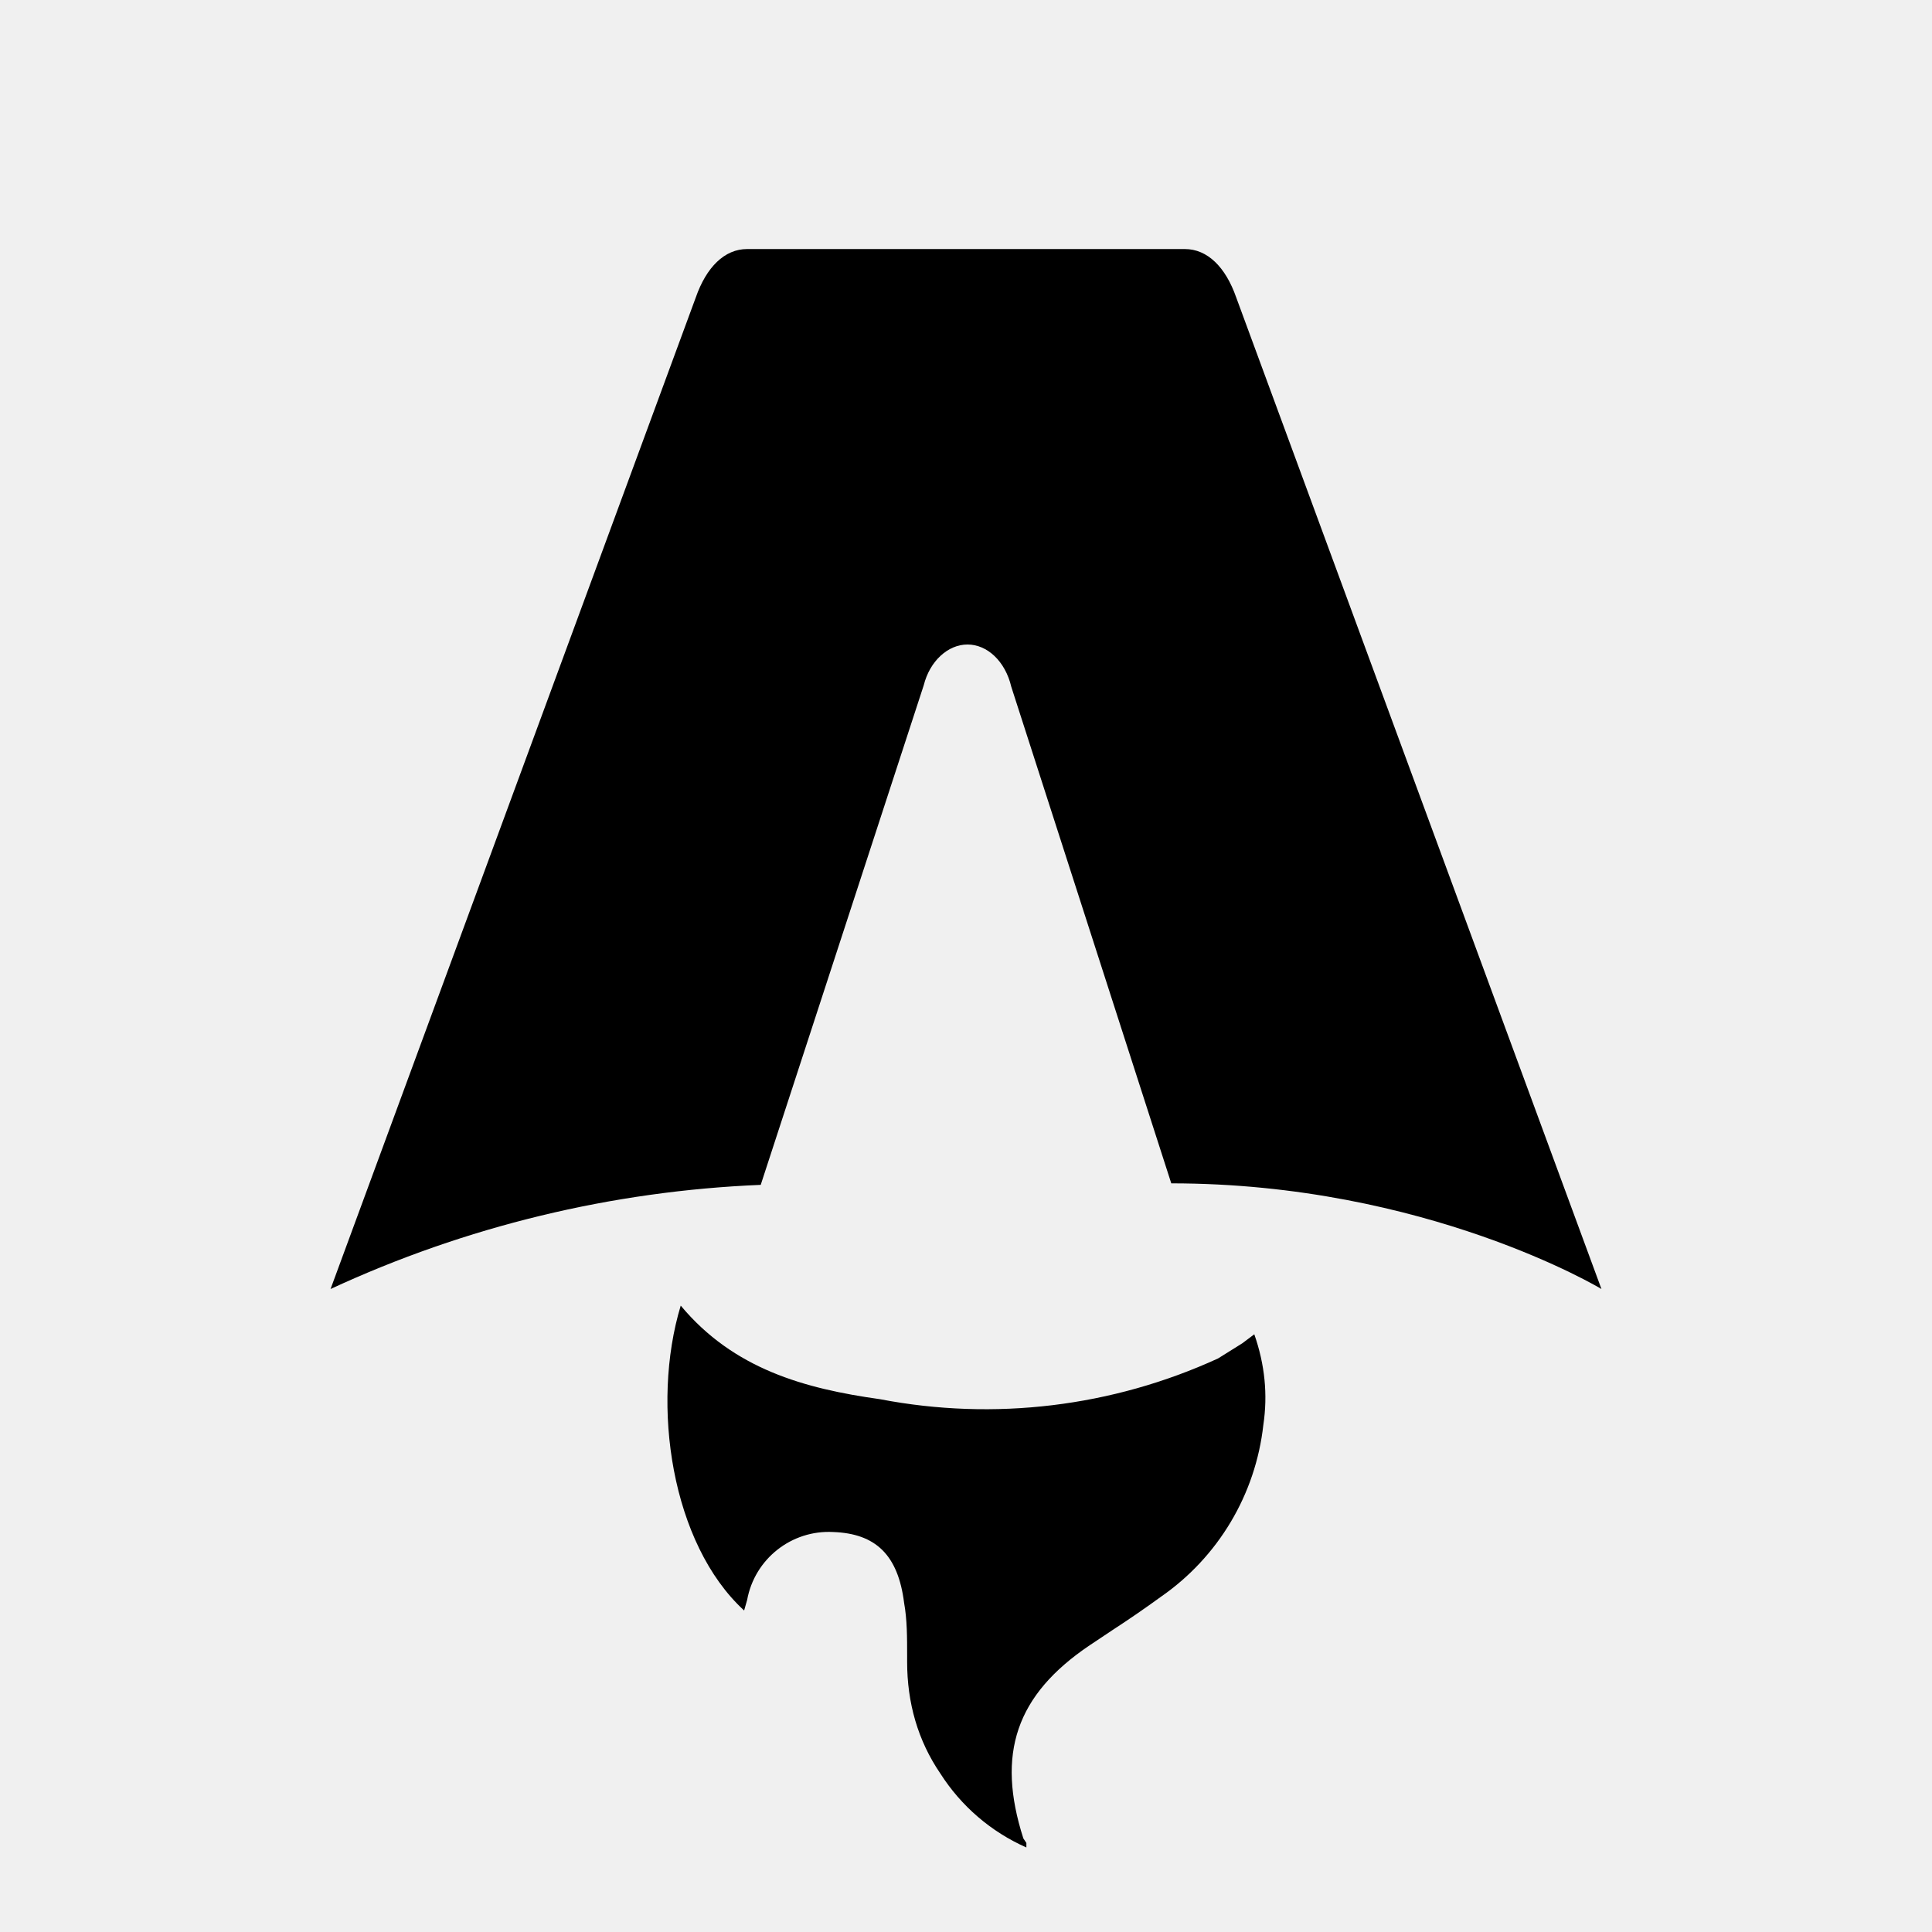
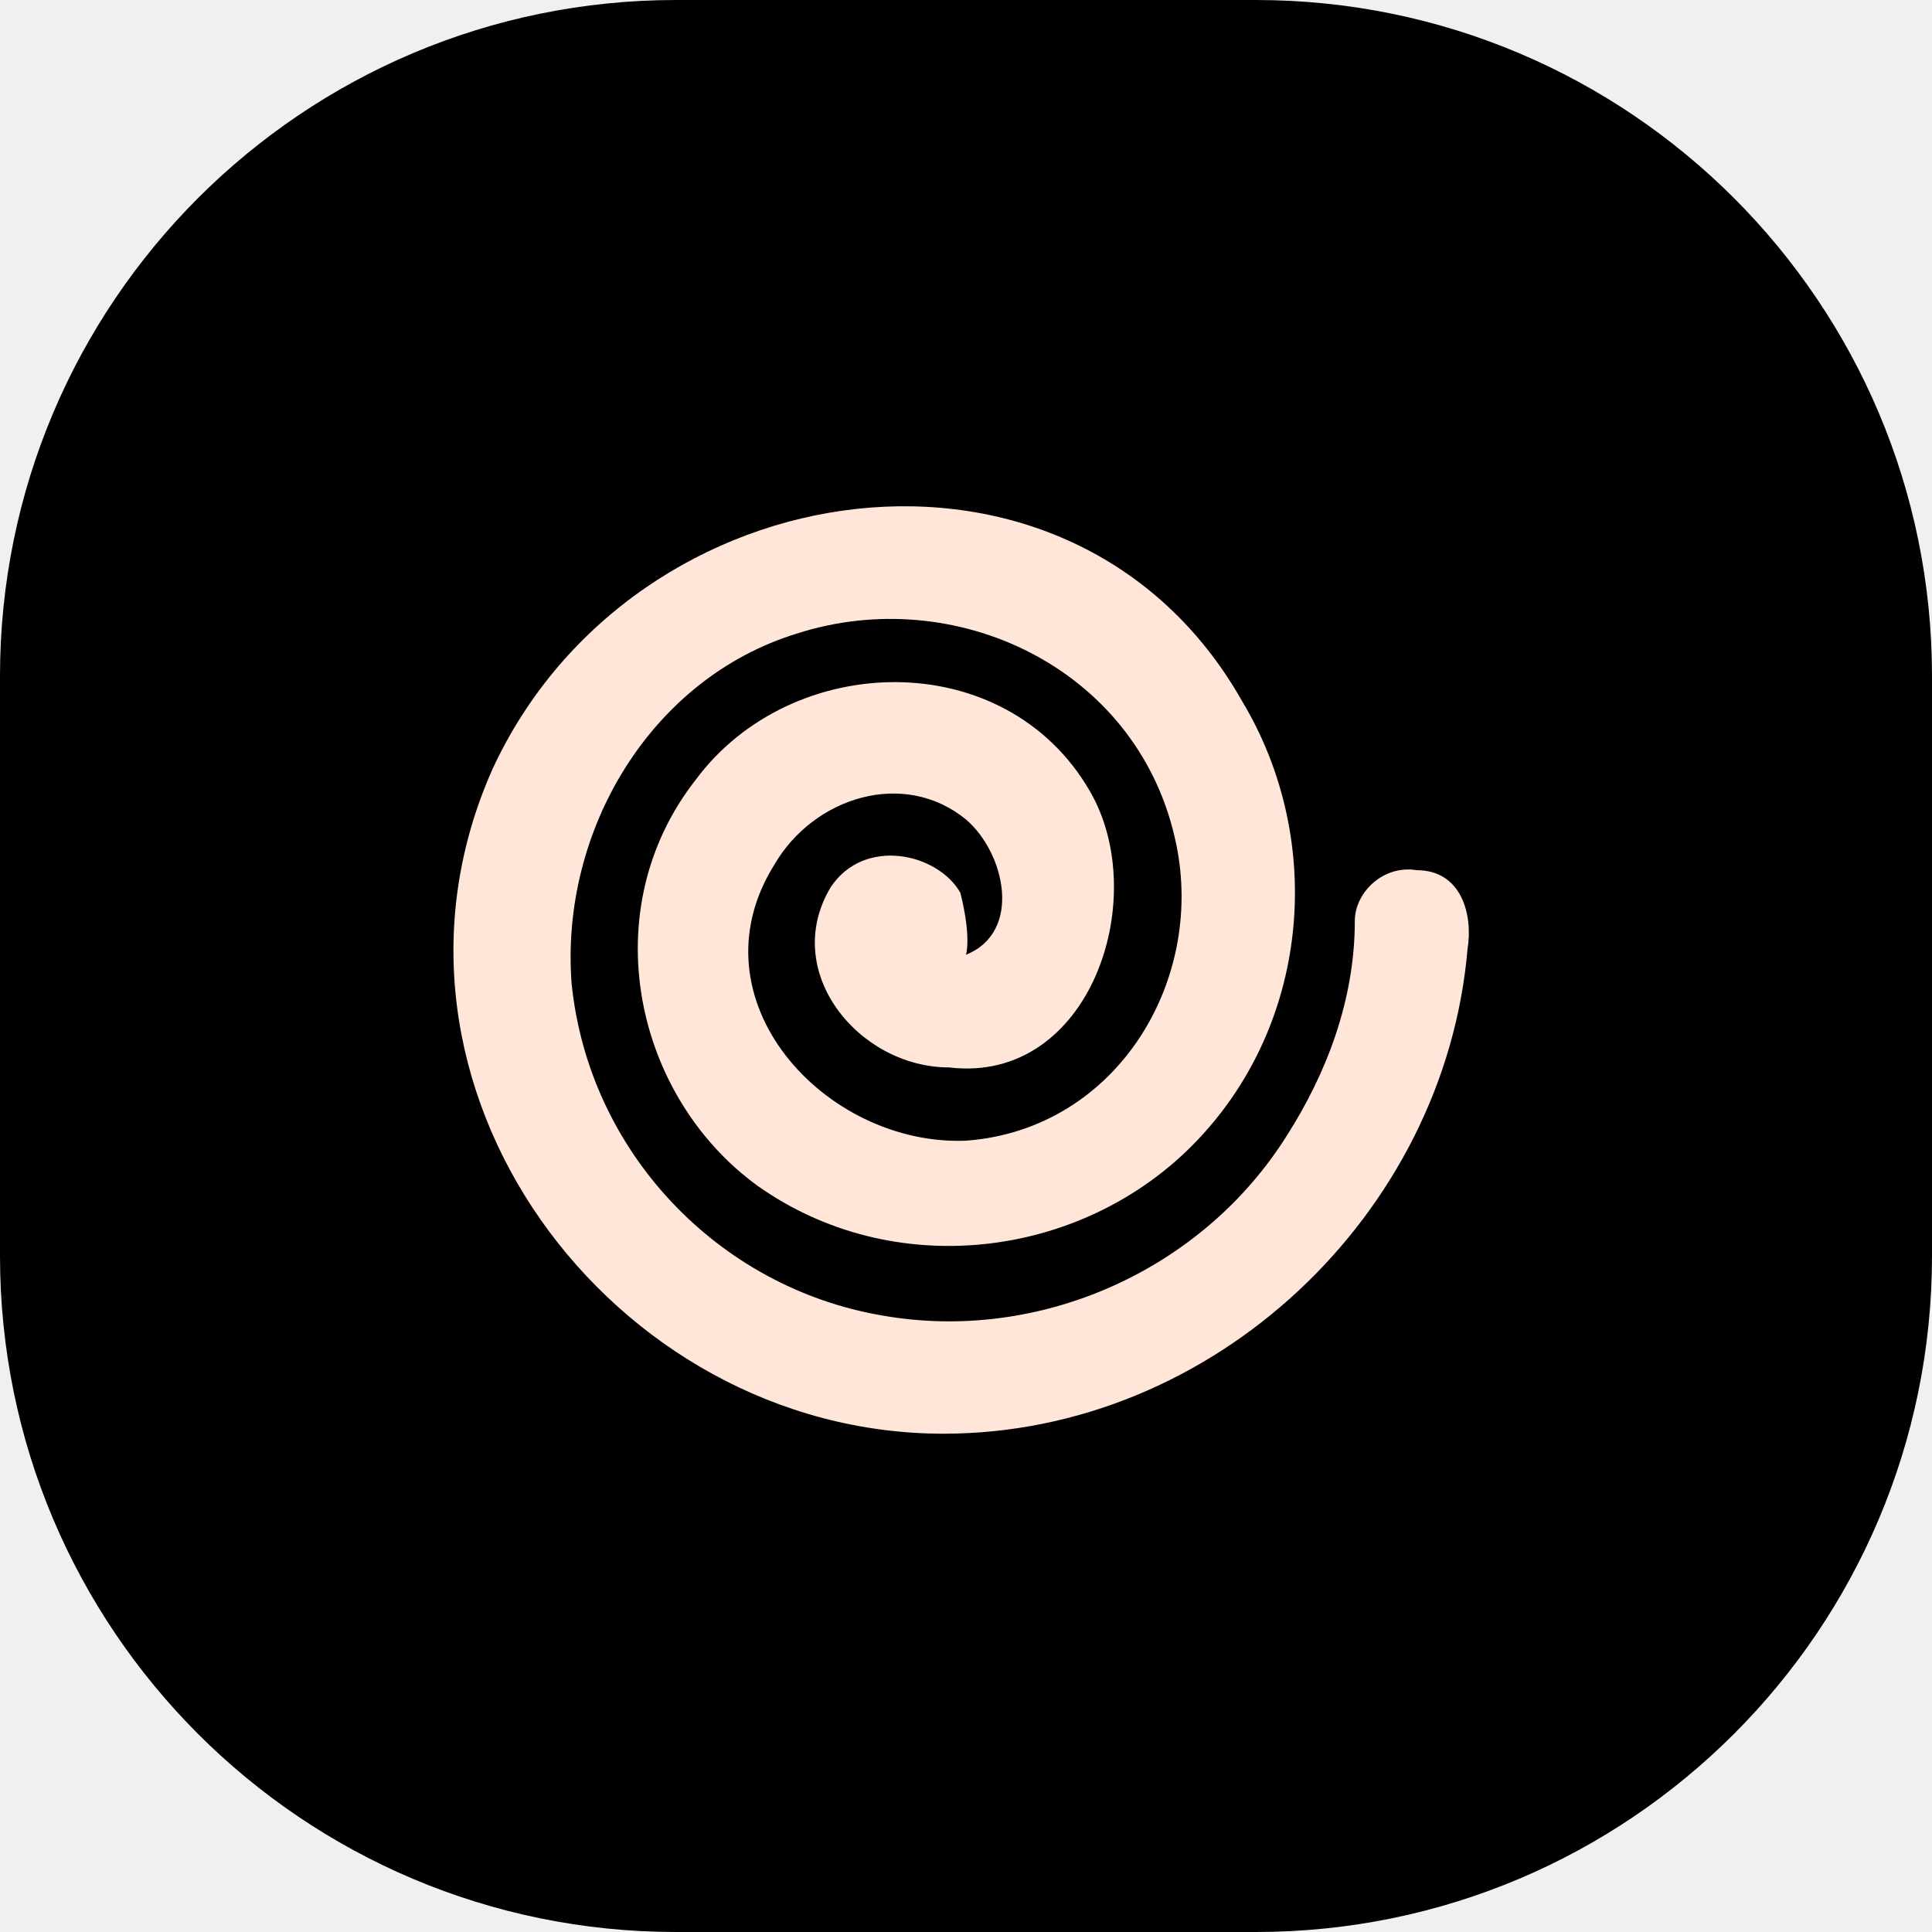
- <svg xmlns="http://www.w3.org/2000/svg" fill="none" viewBox="0 0 128 128">
-   <path d="M50.4 78.5a75.1 75.1 0 0 0-28.5 6.9l24.2-65.7c.7-2 1.9-3.2 3.4-3.2h29c1.5 0 2.7 1.2 3.4 3.2l24.2 65.7s-11.6-7-28.5-7L67 45.5c-.4-1.7-1.6-2.8-2.9-2.8-1.3 0-2.5 1.1-2.9 2.7L50.4 78.5Zm-1.1 28.2Zm-4.2-20.2c-2 6.6-.6 15.8 4.2 20.2a17.5 17.5 0 0 1 .2-.7 5.5 5.5 0 0 1 5.7-4.5c2.8.1 4.3 1.5 4.7 4.7.2 1.1.2 2.3.2 3.5v.4c0 2.7.7 5.2 2.2 7.4a13 13 0 0 0 5.7 4.9v-.3l-.2-.3c-1.8-5.6-.5-9.5 4.4-12.8l1.5-1a73 73 0 0 0 3.2-2.2 16 16 0 0 0 6.8-11.4c.3-2 .1-4-.6-6l-.8.6-1.6 1a37 37 0 0 1-22.4 2.7c-5-.7-9.7-2-13.2-6.2Z" />
-   <style>
-         path { fill: #000; }
-         @media (prefers-color-scheme: dark) {
-             path { fill: #FFF; }
-         }
-     </style>
+ <svg xmlns="http://www.w3.org/2000/svg" version="1.1" width="1000" height="1000">
+   <g clip-path="url(#SvgjsClipPath1115)">
+     <rect width="1000" height="1000" fill="#000000" />
+     <g transform="matrix(29.16667,0,0,29.16667,150,150)">
+       <svg version="1.1" width="24" height="24">
+         <svg width="24" height="24" baseProfile="tiny" version="1.2" viewBox="0 0 24 24" id="spiral">
+           <path fill="#ffe6d8" d="M12 11.8c1-.4.7-1.8 0-2.4-1.1-.9-2.7-.4-3.4.8-1.5 2.4.9 5 3.4 4.9 2.7-.2 4.3-2.9 3.7-5.4-.7-3-3.9-4.5-6.7-3.6-2.6.8-4.2 3.5-4 6.2.3 3 2.6 5.4 5.5 5.9 2.8.5 5.7-.8 7.2-3.2.7-1.1 1.2-2.4 1.2-3.8 0-.5.5-1 1.1-.9.8 0 1 .8.9 1.4-.4 4.7-4.5 8.6-9.3 8.6-5.9 0-10.5-6.2-8-11.8C6.1 3.1 13.9 2 16.9 7.3c1.5 2.5 1.2 5.8-.9 7.9-2 2-5.3 2.4-7.7.7-2.2-1.6-2.9-4.9-1.1-7.2 1.7-2.3 5.5-2.4 7 .2 1.1 1.9 0 5.2-2.5 4.9-1.6 0-3-1.7-2.1-3.2.6-.9 1.9-.6 2.3.1.2.8.1 1.1.1 1.1z" />
+         </svg>
+       </svg>
+     </g>
+   </g>
+   <defs>
+     <clipPath id="SvgjsClipPath1115">
+       <rect width="1000" height="1000" x="0" y="0" rx="350" ry="350" />
+     </clipPath>
+   </defs>
</svg>
